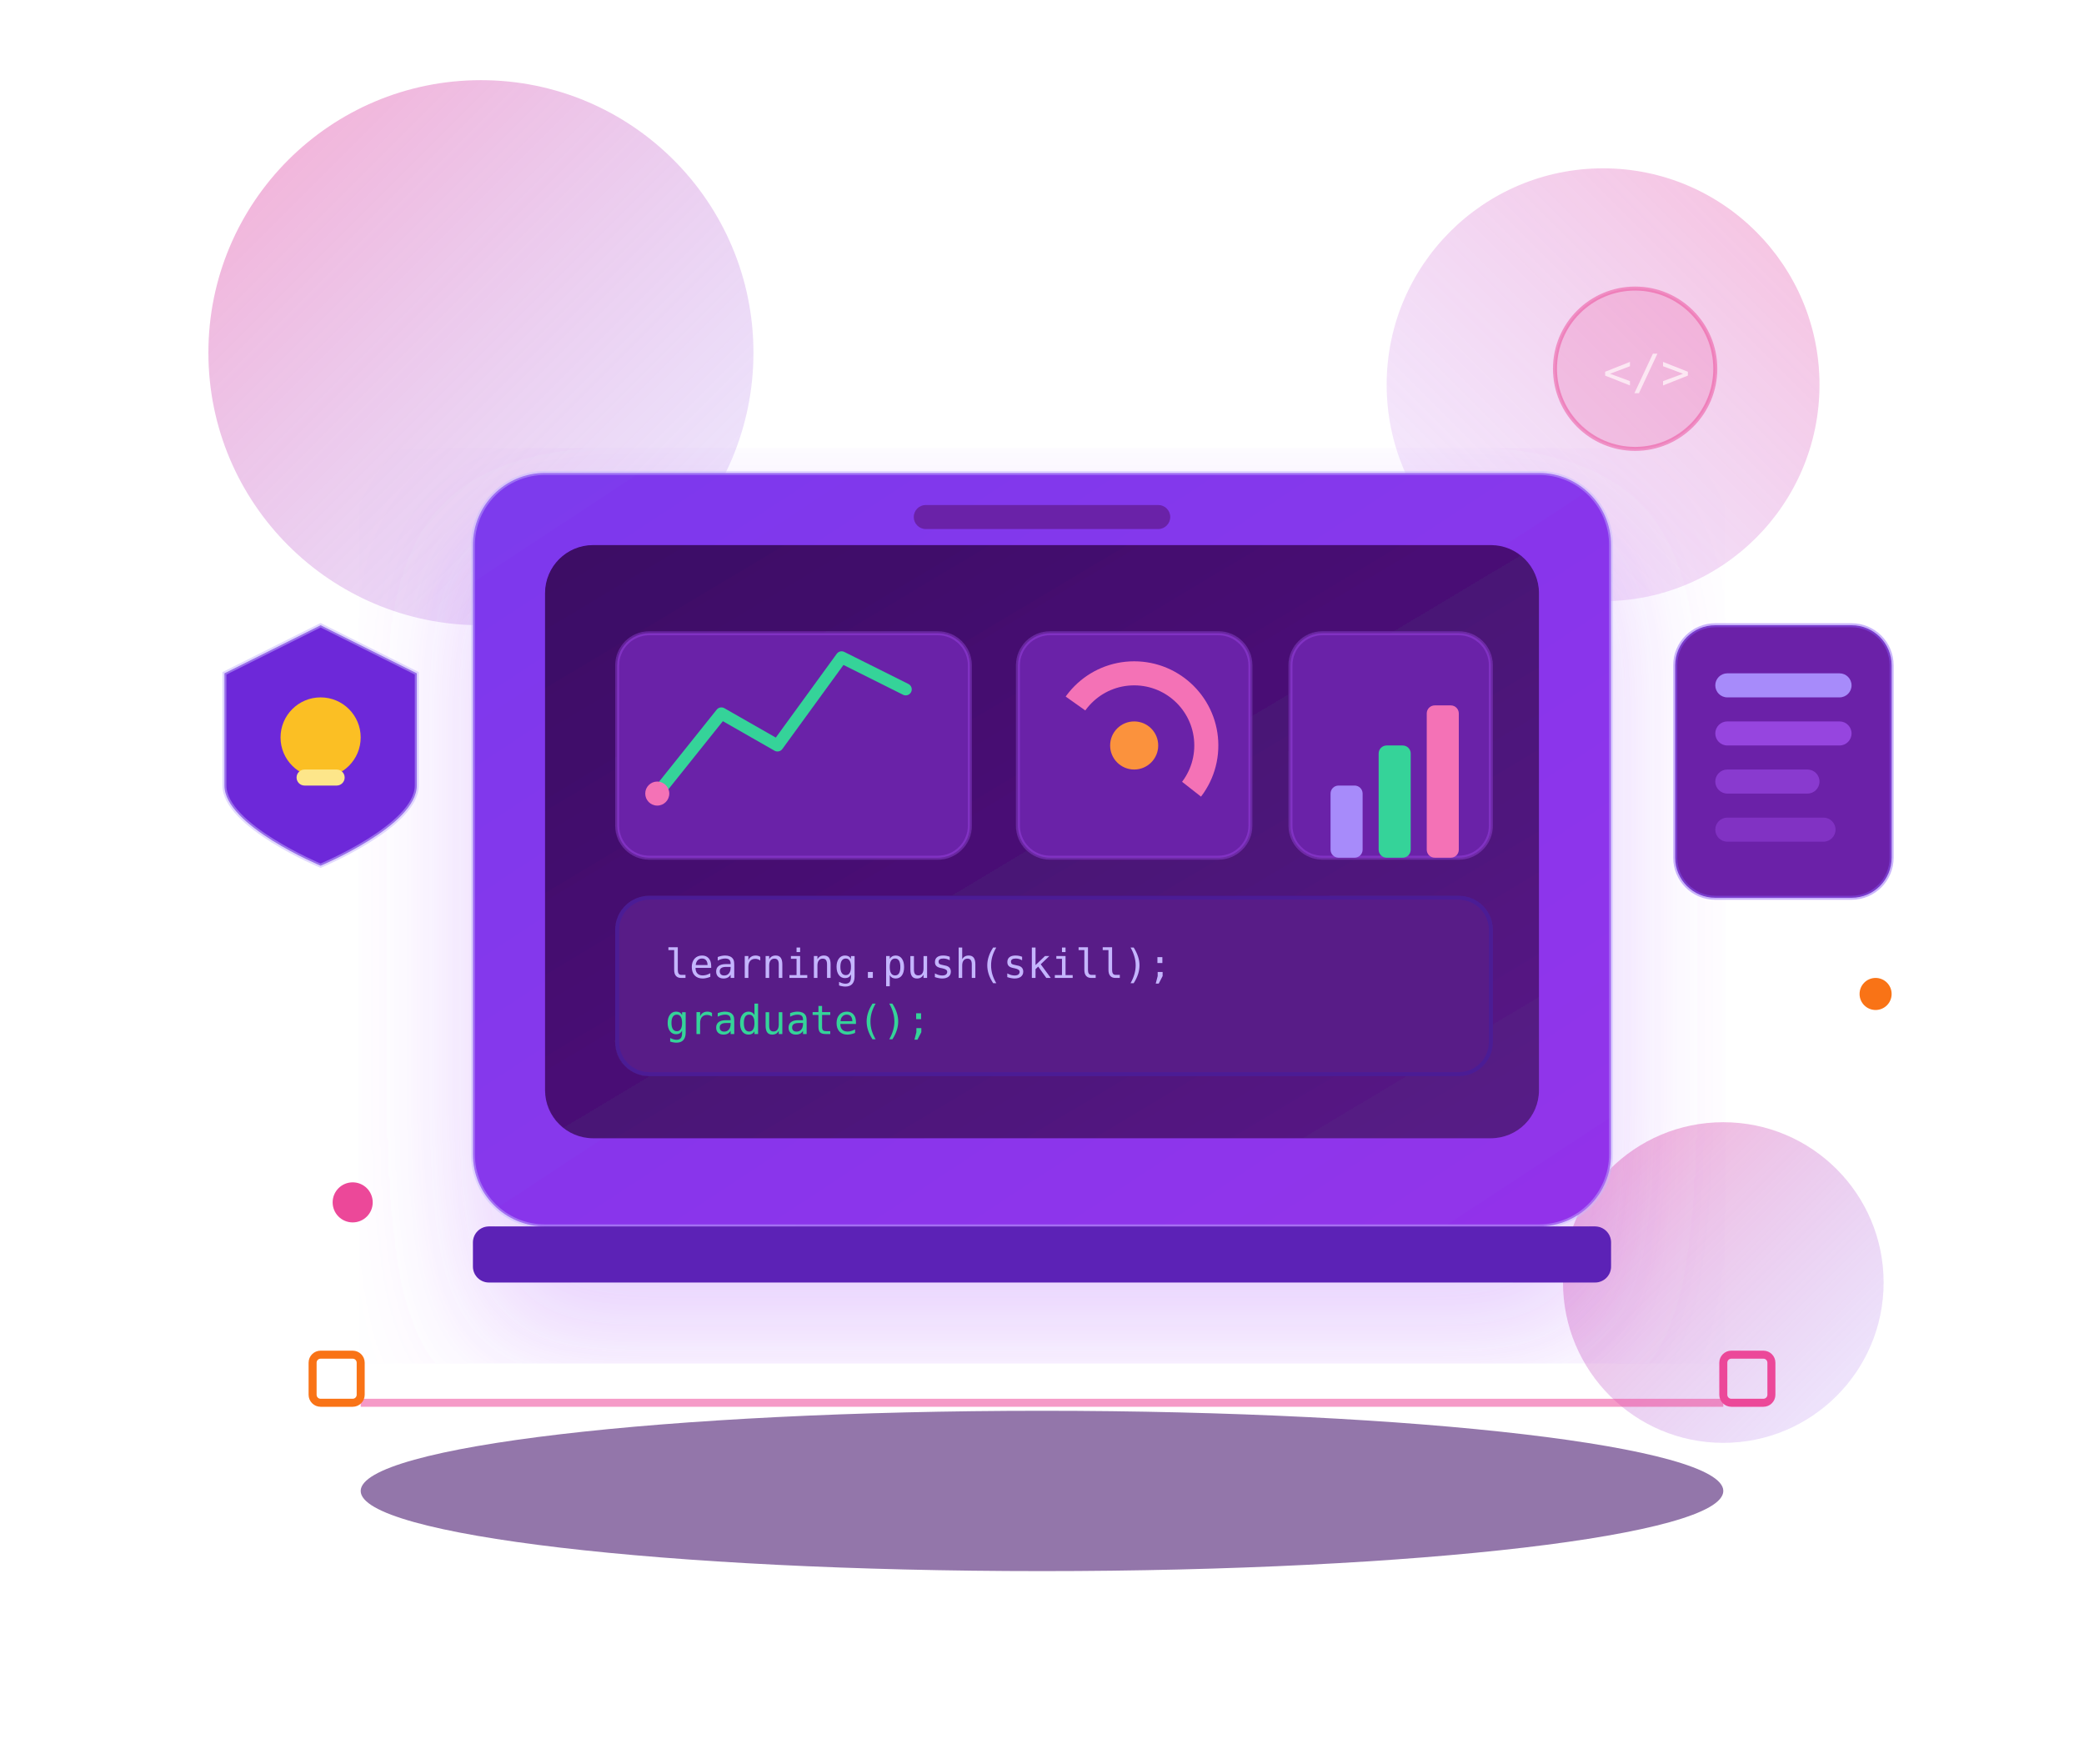
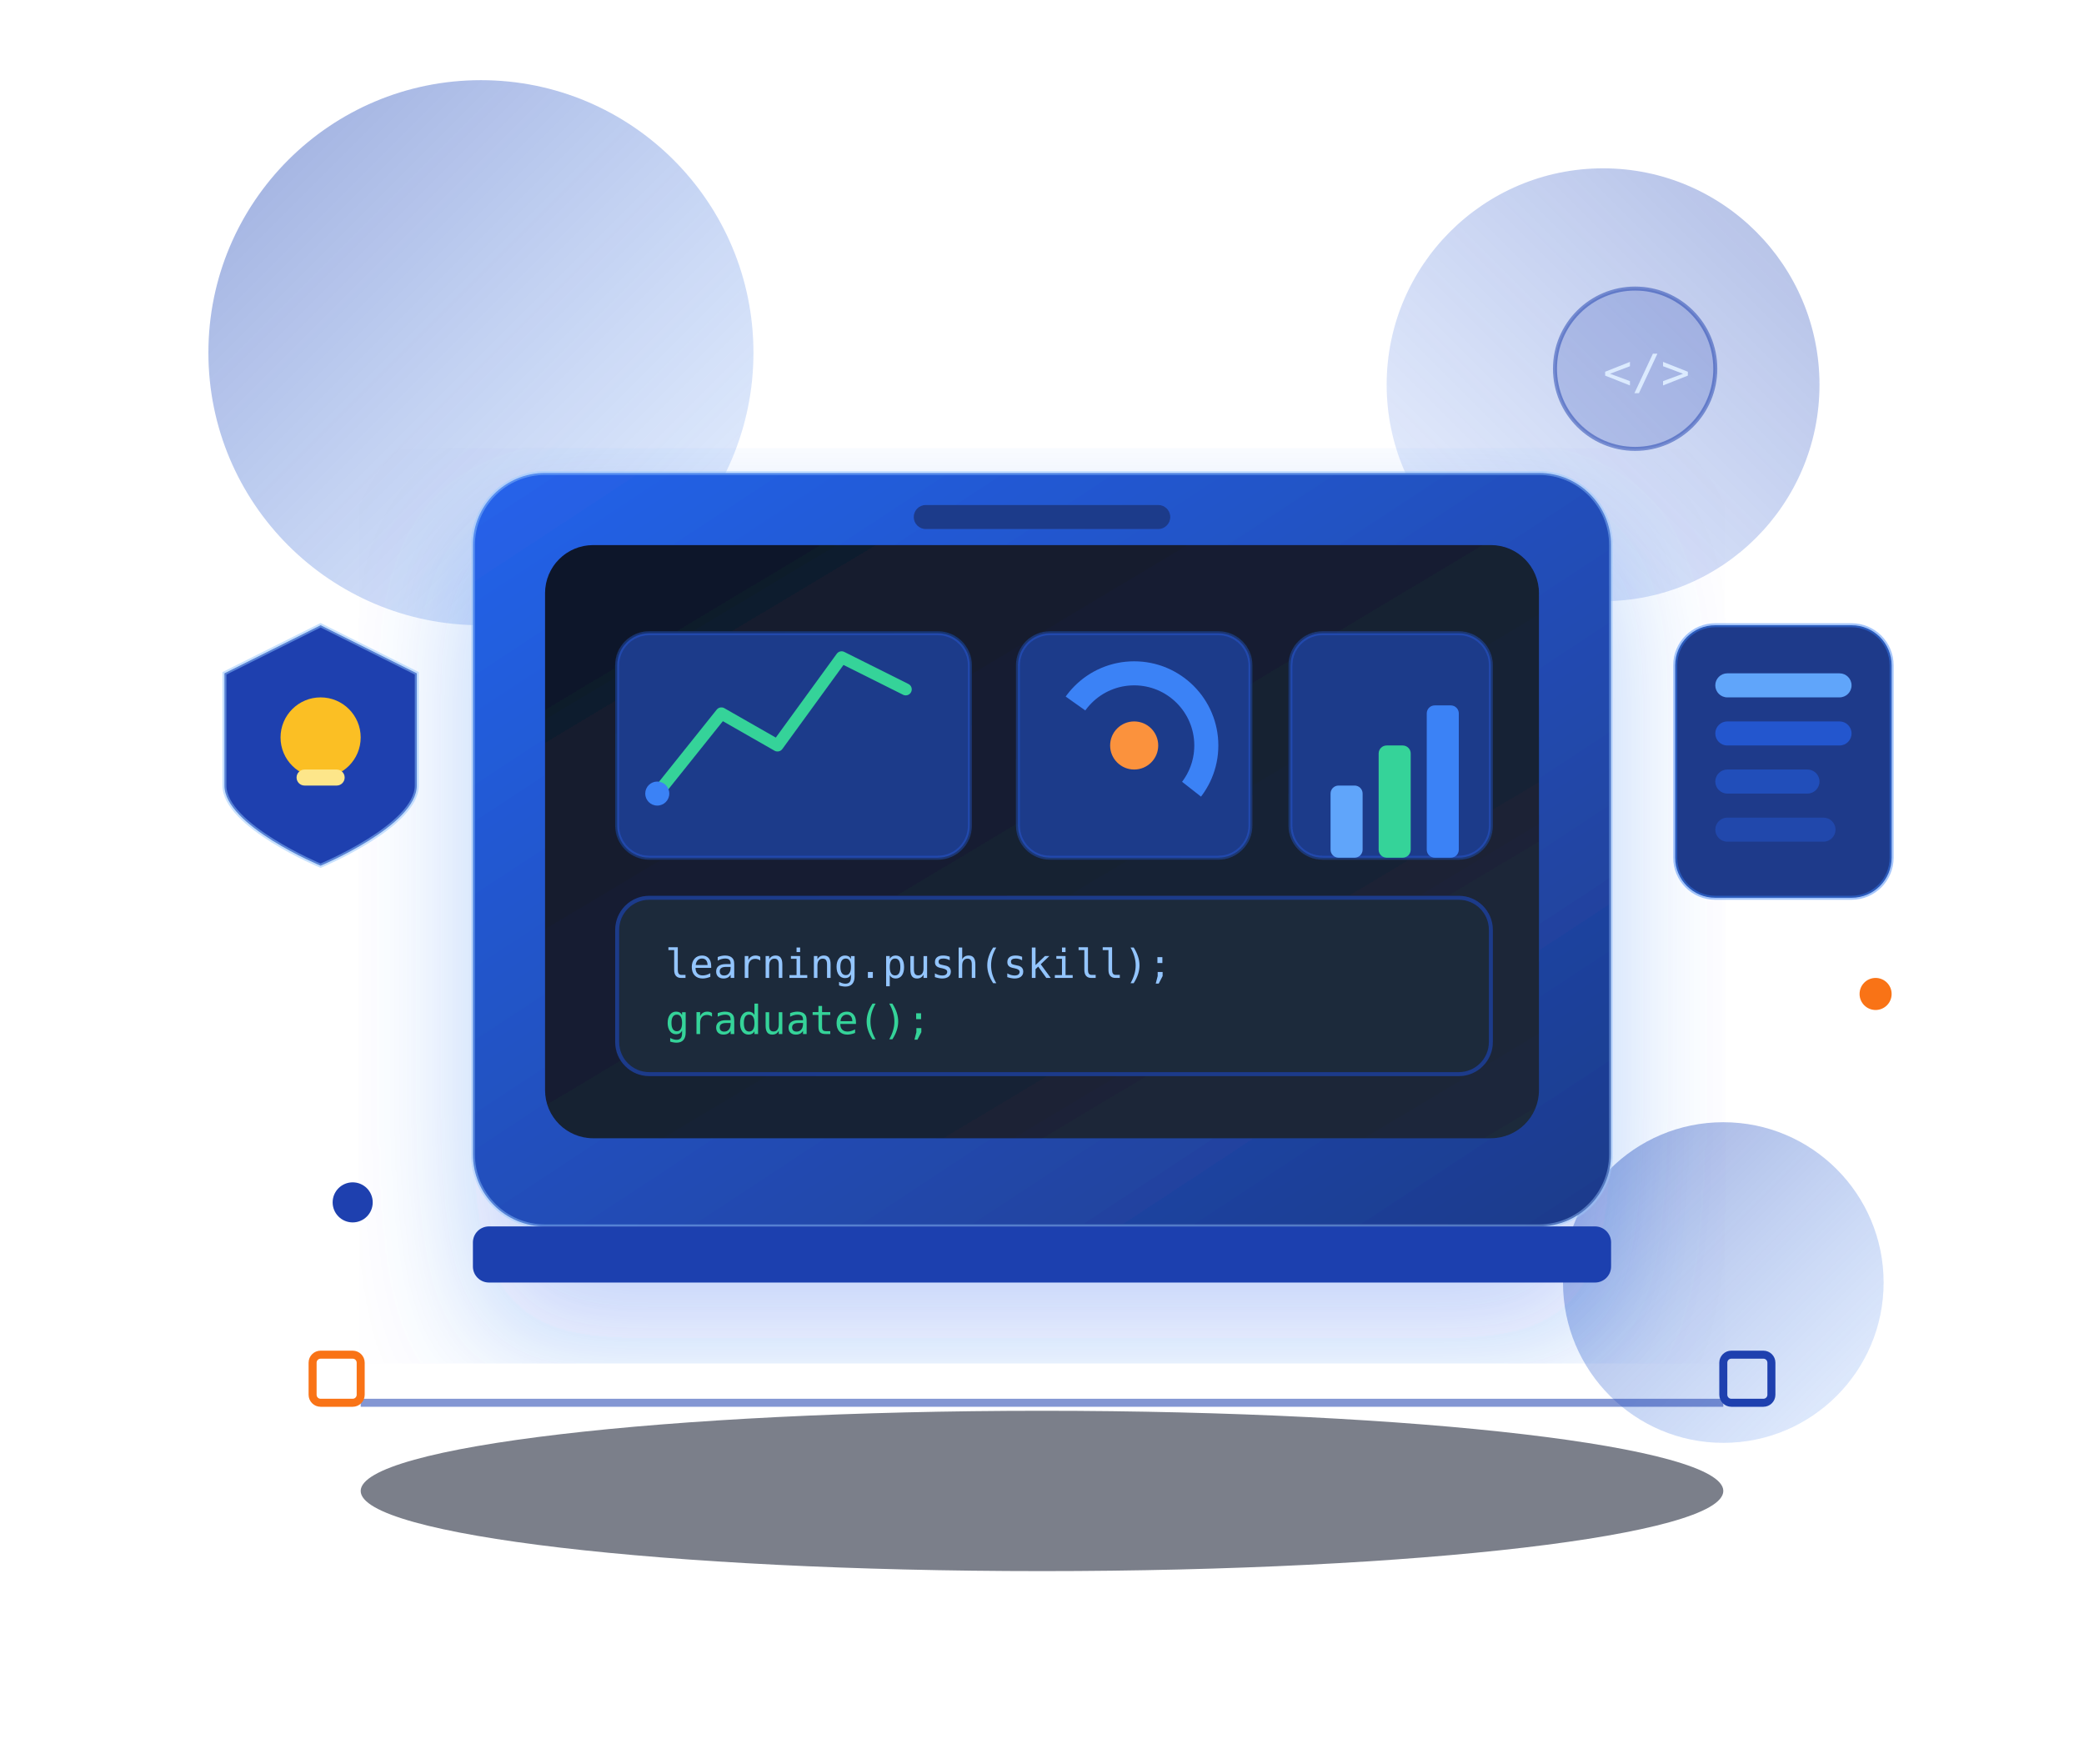
<svg xmlns="http://www.w3.org/2000/svg" viewBox="0 0 520 440" fill="none" role="img" aria-label="Education and learning illustration">
  <defs>
    <linearGradient id="eduGlowA" x1="0" y1="0" x2="1" y2="1">
-       <stop offset="0%" stop-color="#ec4899" stop-opacity="0.45" />
-       <stop offset="100%" stop-color="#8b5cf6" stop-opacity="0.12" />
+       <stop offset="0%" stop-color="#1e40af" stop-opacity="0.45" />
+       <stop offset="100%" stop-color="#3b82f6" stop-opacity="0.12" />
    </linearGradient>
    <linearGradient id="eduGlowB" x1="1" y1="0" x2="0" y2="1">
-       <stop offset="0%" stop-color="#ec4899" stop-opacity="0.35" />
-       <stop offset="100%" stop-color="#a855f7" stop-opacity="0.1" />
+       <stop offset="0%" stop-color="#1e40af" stop-opacity="0.35" />
+       <stop offset="100%" stop-color="#2563eb" stop-opacity="0.1" />
    </linearGradient>
    <linearGradient id="eduLaptop" x1="0" y1="0" x2="1" y2="1">
-       <stop offset="0%" stop-color="#7c3aed" />
-       <stop offset="100%" stop-color="#9333ea" />
+       <stop offset="0%" stop-color="#2563eb" />
+       <stop offset="100%" stop-color="#1e3a8a" />
    </linearGradient>
    <linearGradient id="eduScreen" x1="0" y1="0" x2="1" y2="1">
-       <stop offset="0%" stop-color="#3b0764" />
-       <stop offset="100%" stop-color="#581c87" />
+       <stop offset="0%" stop-color="#0f172a" />
+       <stop offset="100%" stop-color="#1e293b" />
    </linearGradient>
    <filter id="eduShadow">
-       <feDropShadow dx="0" dy="14" stdDeviation="16" flood-color="#a855f7" flood-opacity="0.28" />
+       <feDropShadow dx="0" dy="14" stdDeviation="16" flood-color="#2563eb" flood-opacity="0.28" />
    </filter>
  </defs>
  <circle cx="120" cy="88" r="68" fill="url(#eduGlowA)" />
  <circle cx="400" cy="96" r="54" fill="url(#eduGlowB)" />
  <circle cx="430" cy="320" r="40" fill="url(#eduGlowA)" />
-   <ellipse cx="260" cy="372" rx="170" ry="20" fill="#3b0764" fill-opacity="0.55" />
-   <path d="M90 350 H430" stroke="#ec4899" stroke-opacity="0.55" stroke-width="2" />
+   <ellipse cx="260" cy="372" rx="170" ry="20" fill="#0f172a" fill-opacity="0.55" />
+   <path d="M90 350 H430" stroke="#1e40af" stroke-opacity="0.55" stroke-width="2" />
  <rect x="78" y="338" width="12" height="12" rx="2" stroke="#f97316" stroke-width="2" />
-   <rect x="430" y="338" width="12" height="12" rx="2" stroke="#ec4899" stroke-width="2" />
+   <rect x="430" y="338" width="12" height="12" rx="2" stroke="#1e40af" stroke-width="2" />
  <g filter="url(#eduShadow)">
-     <rect x="118" y="118" width="284" height="188" rx="18" fill="url(#eduLaptop)" stroke="#c4b5fd" stroke-opacity="0.45" />
+     <rect x="118" y="118" width="284" height="188" rx="18" fill="url(#eduLaptop)" stroke="#93c5fd" stroke-opacity="0.45" />
    <rect x="136" y="136" width="248" height="148" rx="12" fill="url(#eduScreen)" />
-     <rect x="228" y="126" width="64" height="6" rx="3" fill="#6b21a8" />
-     <rect x="154" y="158" width="88" height="56" rx="8" fill="#6b21a8" stroke="#a855f7" stroke-opacity="0.35" />
+     <rect x="228" y="126" width="64" height="6" rx="3" fill="#1e3a8a" />
+     <rect x="154" y="158" width="88" height="56" rx="8" fill="#1e3a8a" stroke="#2563eb" stroke-opacity="0.35" />
    <polyline points="164,198 180,178 194,186 210,164 226,172" fill="none" stroke="#34d399" stroke-width="3" stroke-linecap="round" stroke-linejoin="round" />
-     <circle cx="164" cy="198" r="3" fill="#f472b6" />
-     <rect x="254" y="158" width="58" height="56" rx="8" fill="#6b21a8" stroke="#a855f7" stroke-opacity="0.35" />
-     <circle cx="283" cy="186" r="18" fill="none" stroke="#f472b6" stroke-width="6" stroke-dasharray="40 56" transform="rotate(-90 283 186)" />
+     <circle cx="164" cy="198" r="3" fill="#3b82f6" />
+     <rect x="254" y="158" width="58" height="56" rx="8" fill="#1e3a8a" stroke="#2563eb" stroke-opacity="0.35" />
+     <circle cx="283" cy="186" r="18" fill="none" stroke="#3b82f6" stroke-width="6" stroke-dasharray="40 56" transform="rotate(-90 283 186)" />
    <circle cx="283" cy="186" r="6" fill="#fb923c" />
-     <rect x="322" y="158" width="50" height="56" rx="8" fill="#6b21a8" stroke="#a855f7" stroke-opacity="0.35" />
-     <rect x="332" y="196" width="8" height="18" rx="2" fill="#a78bfa" />
+     <rect x="322" y="158" width="50" height="56" rx="8" fill="#1e3a8a" stroke="#2563eb" stroke-opacity="0.35" />
+     <rect x="332" y="196" width="8" height="18" rx="2" fill="#60a5fa" />
    <rect x="344" y="186" width="8" height="28" rx="2" fill="#34d399" />
-     <rect x="356" y="176" width="8" height="38" rx="2" fill="#f472b6" />
-     <rect x="154" y="224" width="218" height="44" rx="8" fill="#581c87" stroke="#4c1d95" />
-     <text x="166" y="244" fill="#c4b5fd" font-family="ui-monospace, monospace" font-size="10">learning.push(skill);</text>
+     <rect x="356" y="176" width="8" height="38" rx="2" fill="#3b82f6" />
+     <rect x="154" y="224" width="218" height="44" rx="8" fill="#1e293b" stroke="#1e3a8a" />
+     <text x="166" y="244" fill="#93c5fd" font-family="ui-monospace, monospace" font-size="10">learning.push(skill);</text>
    <text x="166" y="258" fill="#34d399" font-family="ui-monospace, monospace" font-size="10">graduate();</text>
-     <rect x="118" y="306" width="284" height="14" rx="4" fill="#5b21b6" />
+     <rect x="118" y="306" width="284" height="14" rx="4" fill="#1e40af" />
  </g>
  <g transform="translate(52 148)">
-     <path d="M28 8 L52 20 L52 48 C52 58 28 68 28 68 C28 68 4 58 4 48 L4 20 Z" fill="#6d28d9" stroke="#c4b5fd" stroke-opacity="0.5" />
+     <path d="M28 8 L52 20 L52 48 C52 58 28 68 28 68 C28 68 4 58 4 48 L4 20 Z" fill="#1e40af" stroke="#93c5fd" stroke-opacity="0.5" />
    <circle cx="28" cy="36" r="10" fill="#fbbf24" />
    <rect x="22" y="44" width="12" height="4" rx="2" fill="#fde68a" />
  </g>
  <g transform="translate(418 156)">
-     <rect x="0" y="0" width="54" height="68" rx="10" fill="#6b21a8" stroke="#8b5cf6" stroke-opacity="0.45" />
-     <rect x="10" y="12" width="34" height="6" rx="3" fill="#a78bfa" />
-     <rect x="10" y="24" width="34" height="6" rx="3" fill="#a855f7" fill-opacity="0.7" />
-     <rect x="10" y="36" width="26" height="6" rx="3" fill="#a855f7" fill-opacity="0.5" />
-     <rect x="10" y="48" width="30" height="6" rx="3" fill="#a855f7" fill-opacity="0.35" />
+     <rect x="0" y="0" width="54" height="68" rx="10" fill="#1e3a8a" stroke="#3b82f6" stroke-opacity="0.45" />
+     <rect x="10" y="12" width="34" height="6" rx="3" fill="#60a5fa" />
+     <rect x="10" y="24" width="34" height="6" rx="3" fill="#2563eb" fill-opacity="0.7" />
+     <rect x="10" y="36" width="26" height="6" rx="3" fill="#2563eb" fill-opacity="0.5" />
+     <rect x="10" y="48" width="30" height="6" rx="3" fill="#2563eb" fill-opacity="0.35" />
  </g>
  <g transform="translate(388 72)">
-     <circle cx="20" cy="20" r="20" fill="#ec4899" fill-opacity="0.2" stroke="#ec4899" stroke-opacity="0.5" />
-     <text x="12" y="25" fill="#fce7f3" font-family="ui-monospace, monospace" font-size="12">&lt;/&gt;</text>
+     <circle cx="20" cy="20" r="20" fill="#1e40af" fill-opacity="0.2" stroke="#1e40af" stroke-opacity="0.5" />
+     <text x="12" y="25" fill="#dbeafe" font-family="ui-monospace, monospace" font-size="12">&lt;/&gt;</text>
  </g>
-   <circle cx="88" cy="300" r="5" fill="#ec4899" />
+   <circle cx="88" cy="300" r="5" fill="#1e40af" />
  <circle cx="468" cy="248" r="4" fill="#f97316" />
</svg>
